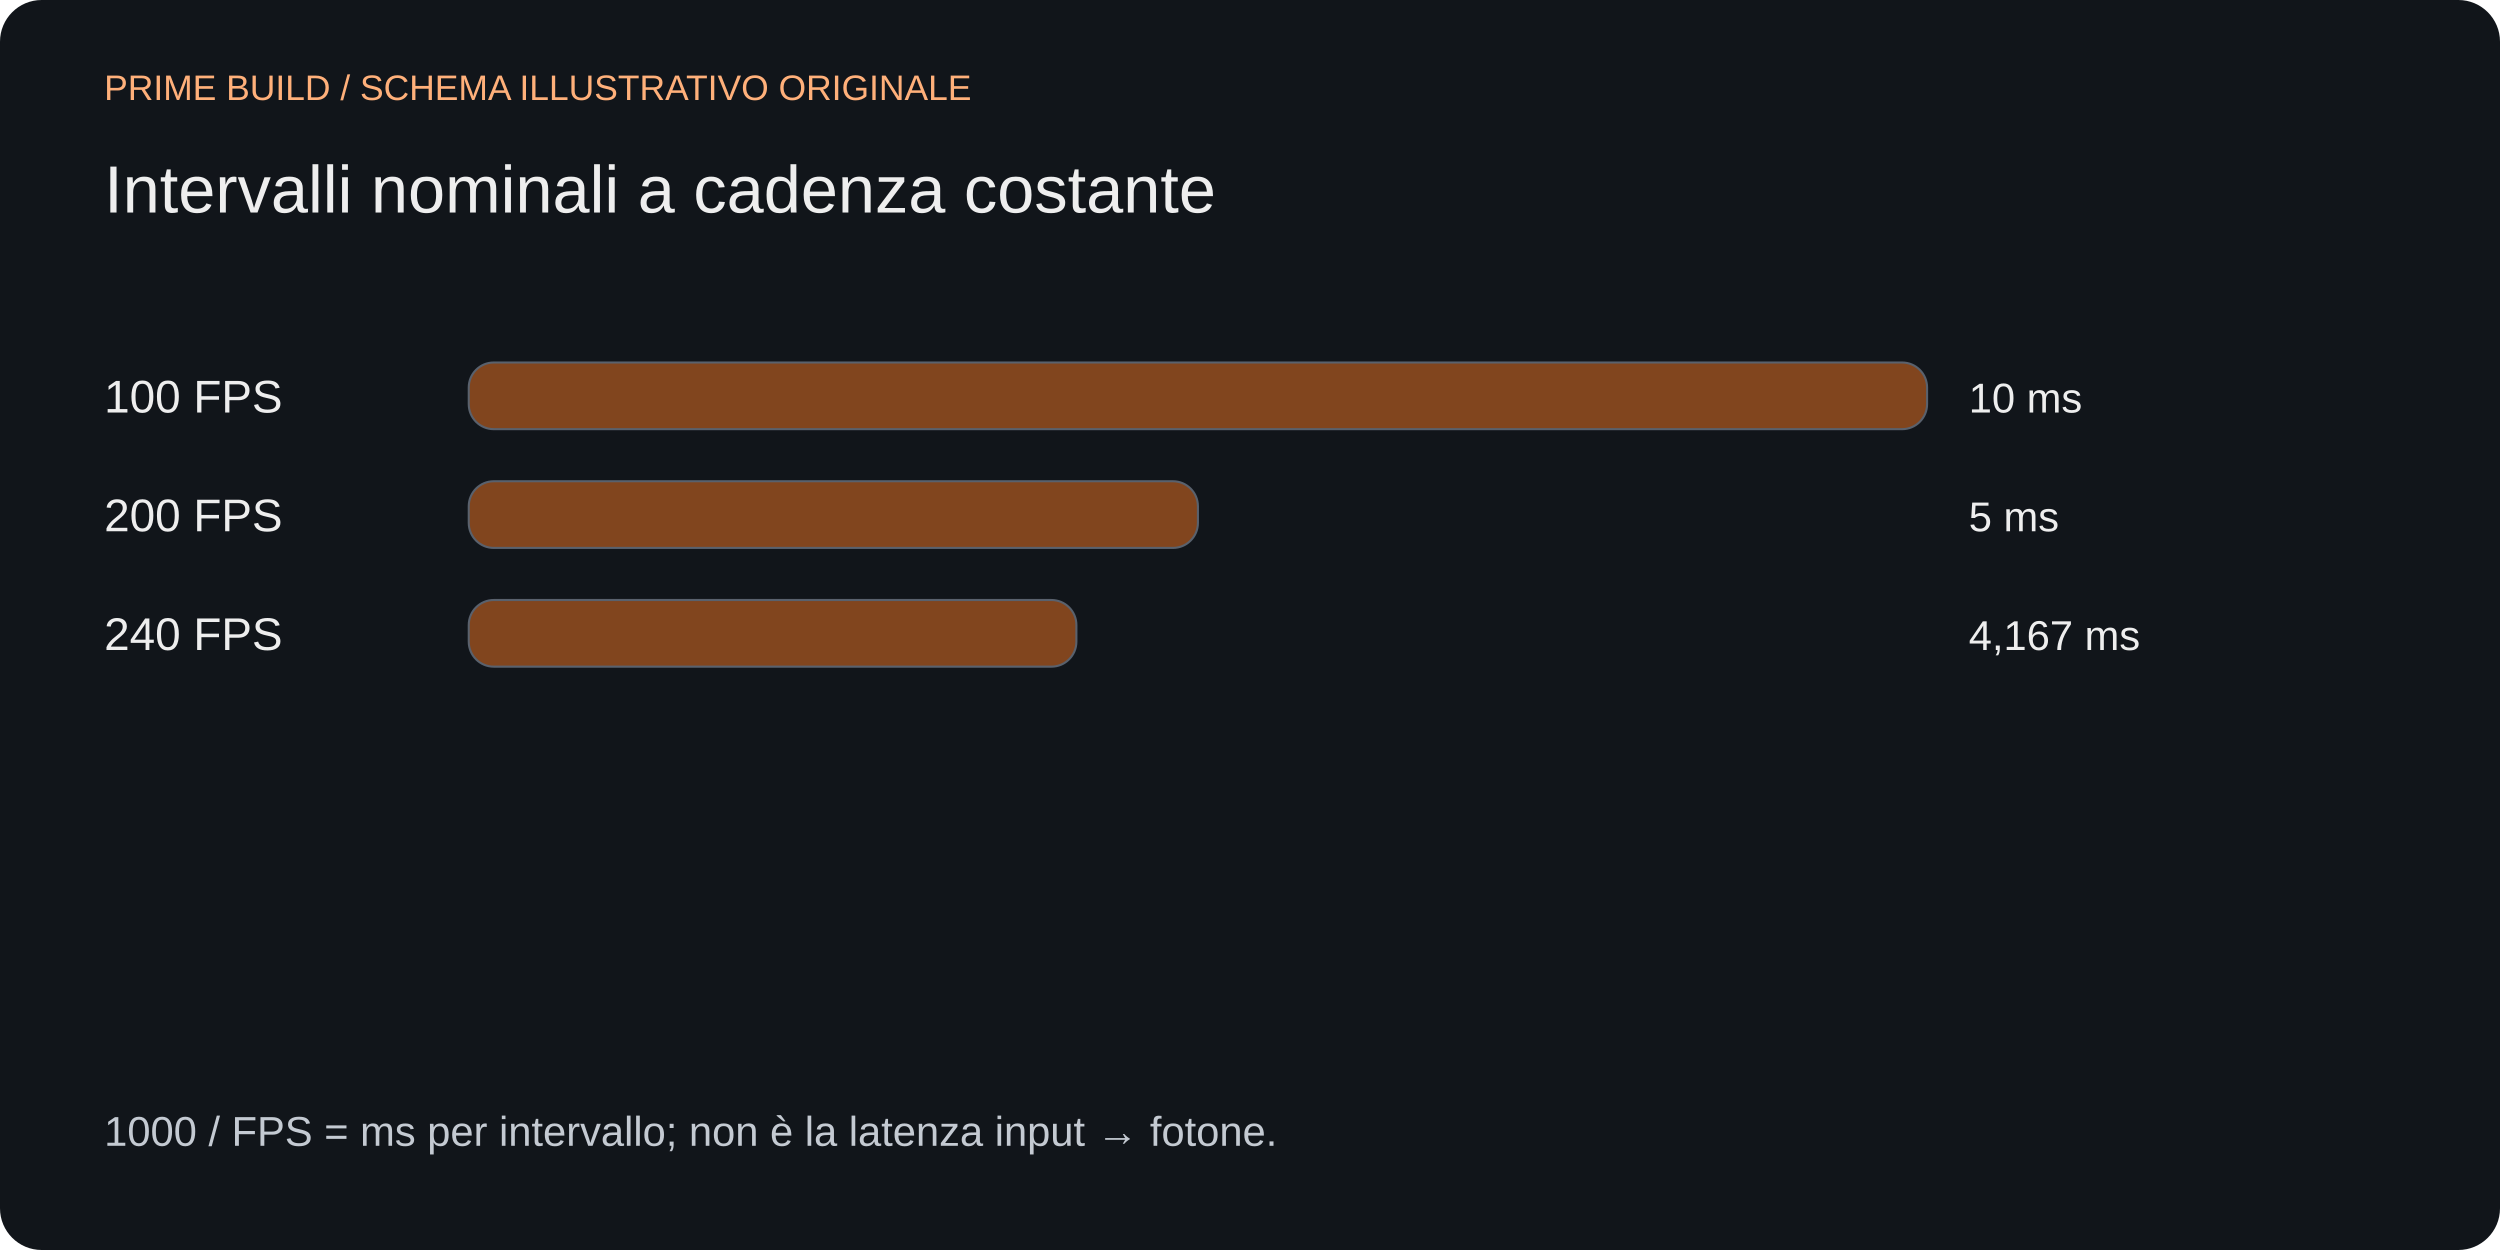
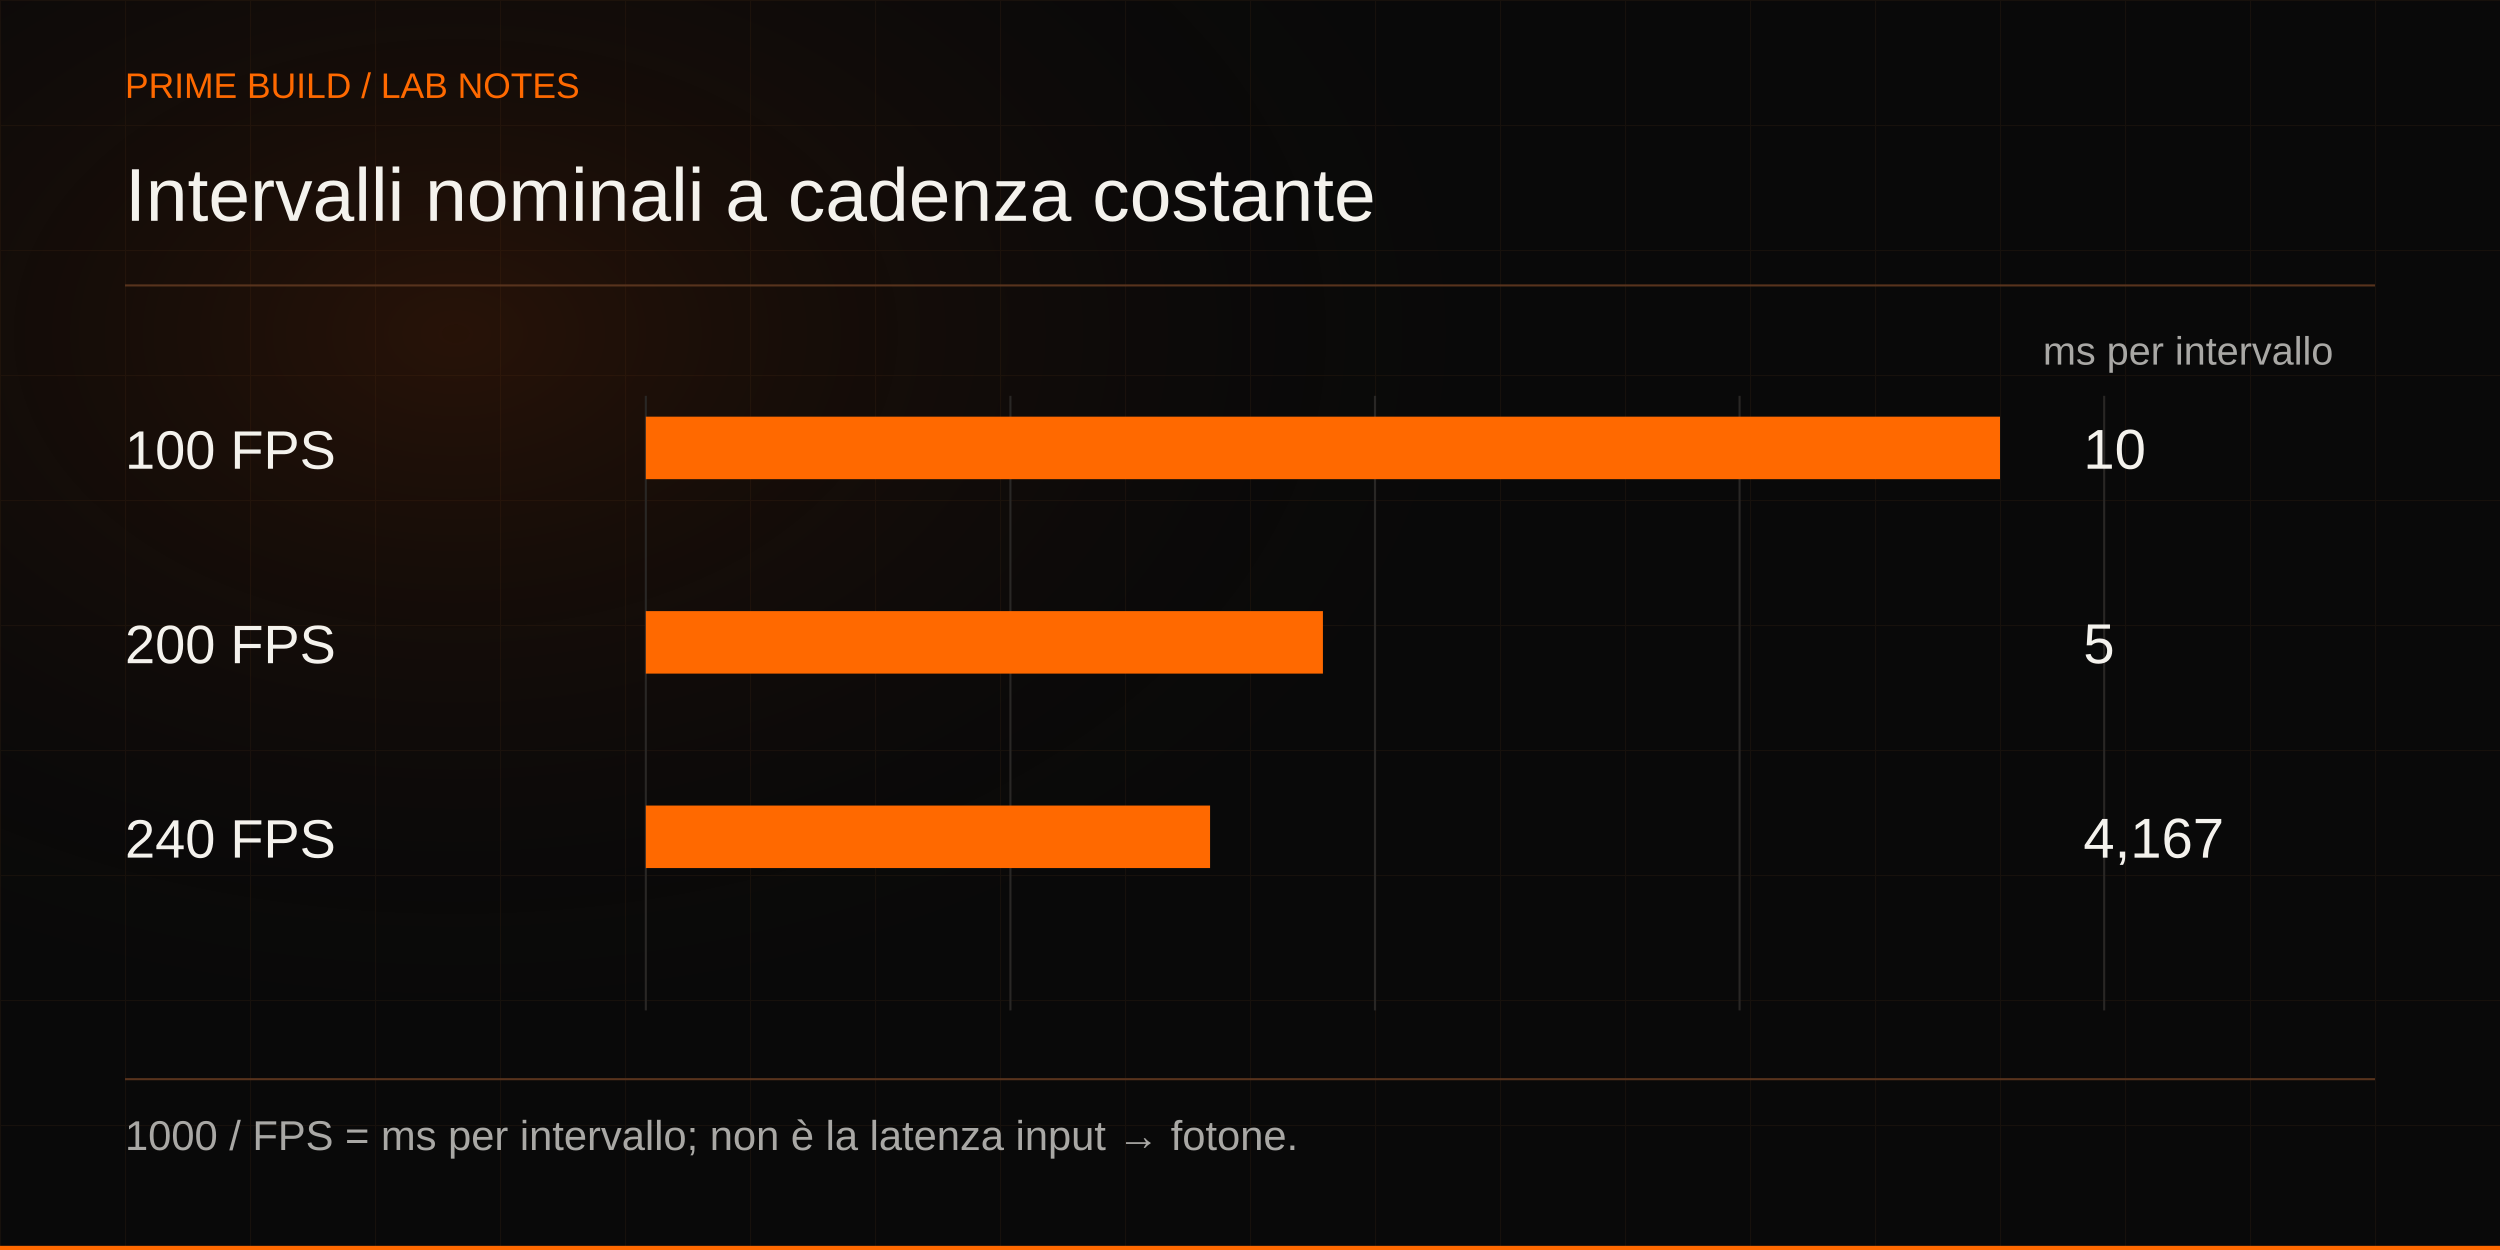
<svg xmlns="http://www.w3.org/2000/svg" width="1200" height="600" viewBox="0 0 1200 600">
  <defs>
-     <marker id="arrow" markerWidth="8" markerHeight="8" refX="7" refY="3" orient="auto">
-       <path d="M0 0L7 3L0 6" fill="#ff8b3d" />
-     </marker>
+     <pattern id="grid" width="60" height="60" patternUnits="userSpaceOnUse">
+       <path d="M60 0H0V60" fill="none" stroke="#b16b30" stroke-opacity=".085" />
+     </pattern>
+     <radialGradient id="glow">
+       <stop stop-color="#742a05" stop-opacity=".28" />
+       <stop offset="1" stop-color="#090909" stop-opacity="0" />
+     </radialGradient>
  </defs>
-   <rect width="1200" height="600" rx="20" fill="#11151a" />
+   <rect width="1200" height="600" fill="#090909" />
+   <rect width="1200" height="600" fill="url(#grid)" />
+   <ellipse cx="220" cy="160" rx="520" ry="350" fill="url(#glow)" />
  <g font-family="Arial, sans-serif">
-     <text x="50" y="48" font-size="17" fill="#ffb07a" text-anchor="start">PRIME BUILD / SCHEMA ILLUSTRATIVO ORIGINALE</text>
-     <text x="50" y="102" font-size="32" fill="#eee" text-anchor="start">Intervalli nominali a cadenza costante</text>
-     <text x="50" y="198" font-size="22" fill="#eee" text-anchor="start">100 FPS</text>
-     <rect x="225" y="174" width="700" height="32" rx="12" fill="#81451e" stroke="#59616d" />
-     <text x="945" y="198" font-size="20" fill="#eee" text-anchor="start">10 ms</text>
-     <text x="50" y="255" font-size="22" fill="#eee" text-anchor="start">200 FPS</text>
-     <rect x="225" y="231" width="350" height="32" rx="12" fill="#81451e" stroke="#59616d" />
-     <text x="945" y="255" font-size="20" fill="#eee" text-anchor="start">5 ms</text>
-     <text x="50" y="312" font-size="22" fill="#eee" text-anchor="start">240 FPS</text>
-     <rect x="225" y="288" width="291.669" height="32" rx="12" fill="#81451e" stroke="#59616d" />
-     <text x="945" y="312" font-size="20" fill="#eee" text-anchor="start">4,167 ms</text>
-     <text x="50" y="550" font-size="20" fill="#c4cad2" text-anchor="start">1000 / FPS = ms per intervallo; non è la latenza input → fotone.</text>
+     <text x="60" y="47" font-size="17" fill="#ff6900" text-anchor="start">PRIME BUILD / LAB NOTES</text>
+     <text x="60" y="106" font-size="36" fill="#f4f2ed" text-anchor="start">Intervalli nominali a cadenza costante</text>
+     <path d="M60 137L1140 137" fill="none" stroke="#58331d" stroke-width="1" />
+     <text x="1120" y="175" font-size="19" fill="#a9a8a5" text-anchor="end">ms per intervallo</text>
+     <path d="M310 190L310 485" fill="none" stroke="#292725" stroke-width="1" />
+     <path d="M485 190L485 485" fill="none" stroke="#292725" stroke-width="1" />
+     <path d="M660 190L660 485" fill="none" stroke="#292725" stroke-width="1" />
+     <path d="M835 190L835 485" fill="none" stroke="#292725" stroke-width="1" />
+     <path d="M1010 190L1010 485" fill="none" stroke="#292725" stroke-width="1" />
+     <text x="60" y="225" font-size="26" fill="#f4f2ed" text-anchor="start">100 FPS</text>
+     <rect x="310" y="200" width="650" height="30" rx="0" fill="#ff6900" stroke="none" />
+     <text x="1000" y="225" font-size="27" fill="#f4f2ed" text-anchor="start">10</text>
+     <text x="60" y="318.333" font-size="26" fill="#f4f2ed" text-anchor="start">200 FPS</text>
+     <rect x="310" y="293.333" width="325" height="30" rx="0" fill="#ff6900" stroke="none" />
+     <text x="1000" y="318.333" font-size="27" fill="#f4f2ed" text-anchor="start">5</text>
+     <text x="60" y="411.667" font-size="26" fill="#f4f2ed" text-anchor="start">240 FPS</text>
+     <rect x="310" y="386.667" width="270.835" height="30" rx="0" fill="#ff6900" stroke="none" />
+     <text x="1000" y="411.667" font-size="27" fill="#f4f2ed" text-anchor="start">4,167</text>
+     <path d="M60 518L1140 518" fill="none" stroke="#58331d" stroke-width="1" />
+     <text x="60" y="552" font-size="20" fill="#a9a8a5" text-anchor="start">1000 / FPS = ms per intervallo; non è la latenza input → fotone.</text>
  </g>
+   <path d="M0 599H1200" stroke="#ff6900" stroke-width="2" />
</svg>
